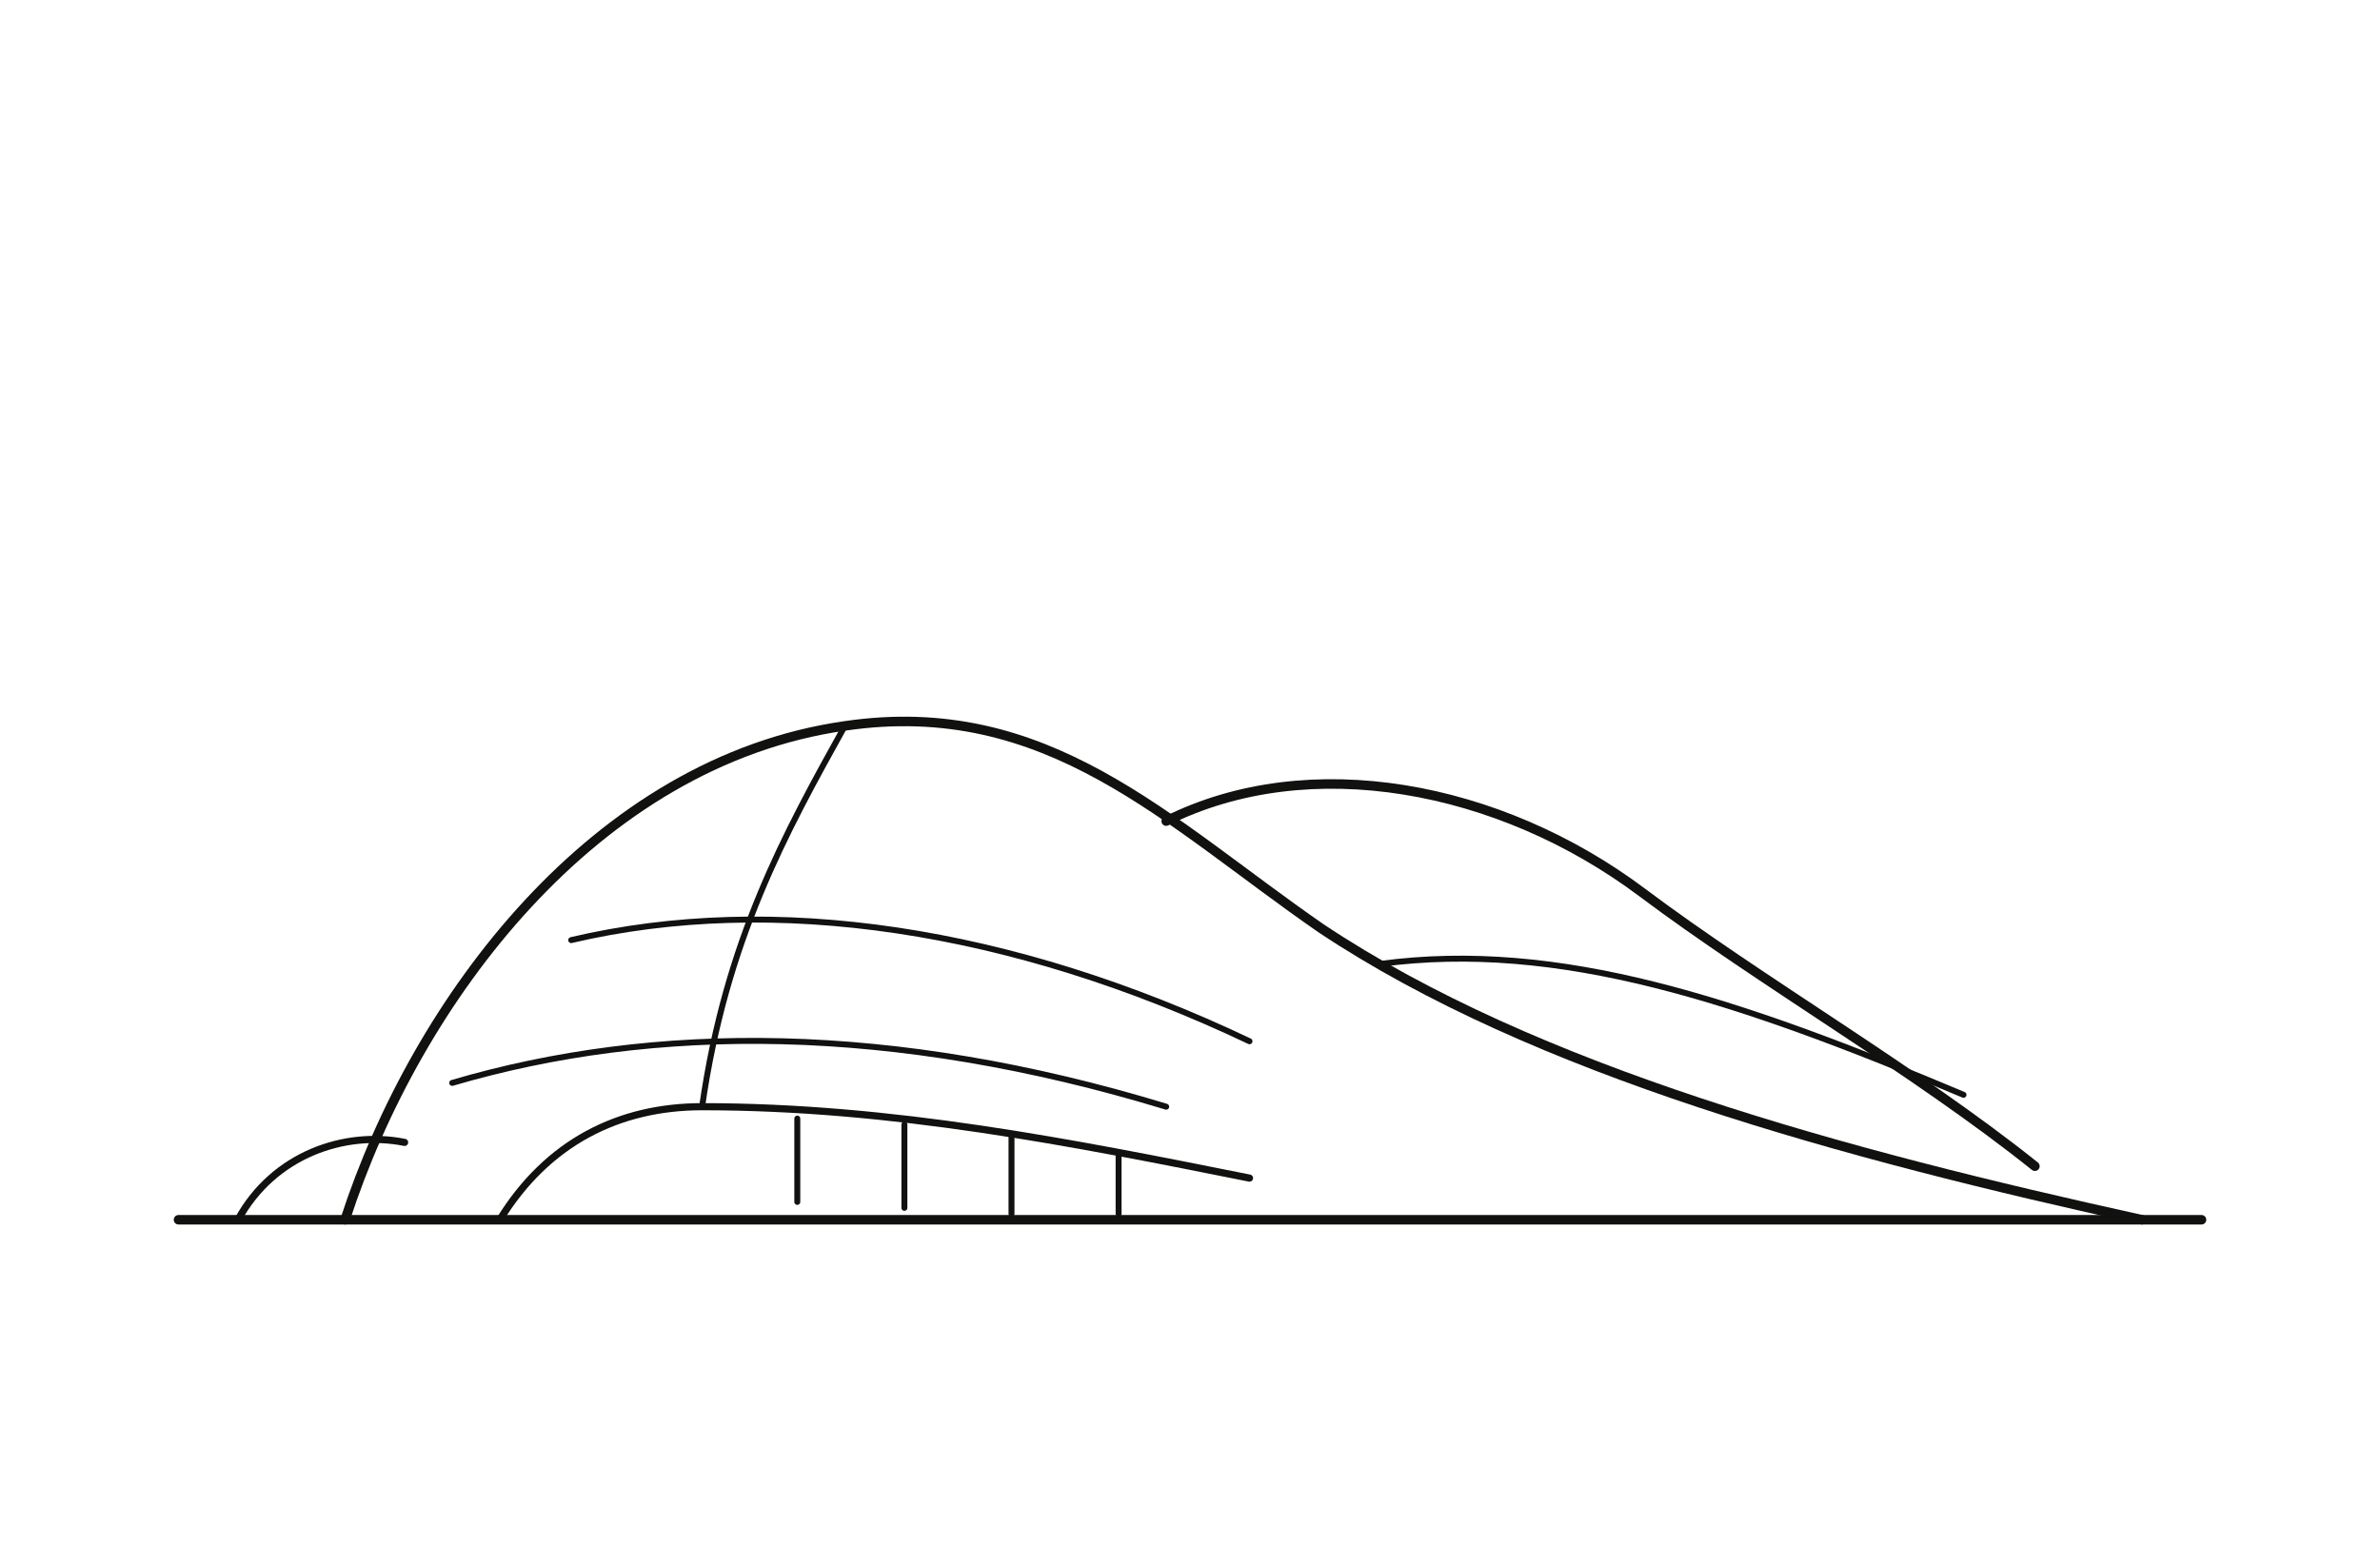
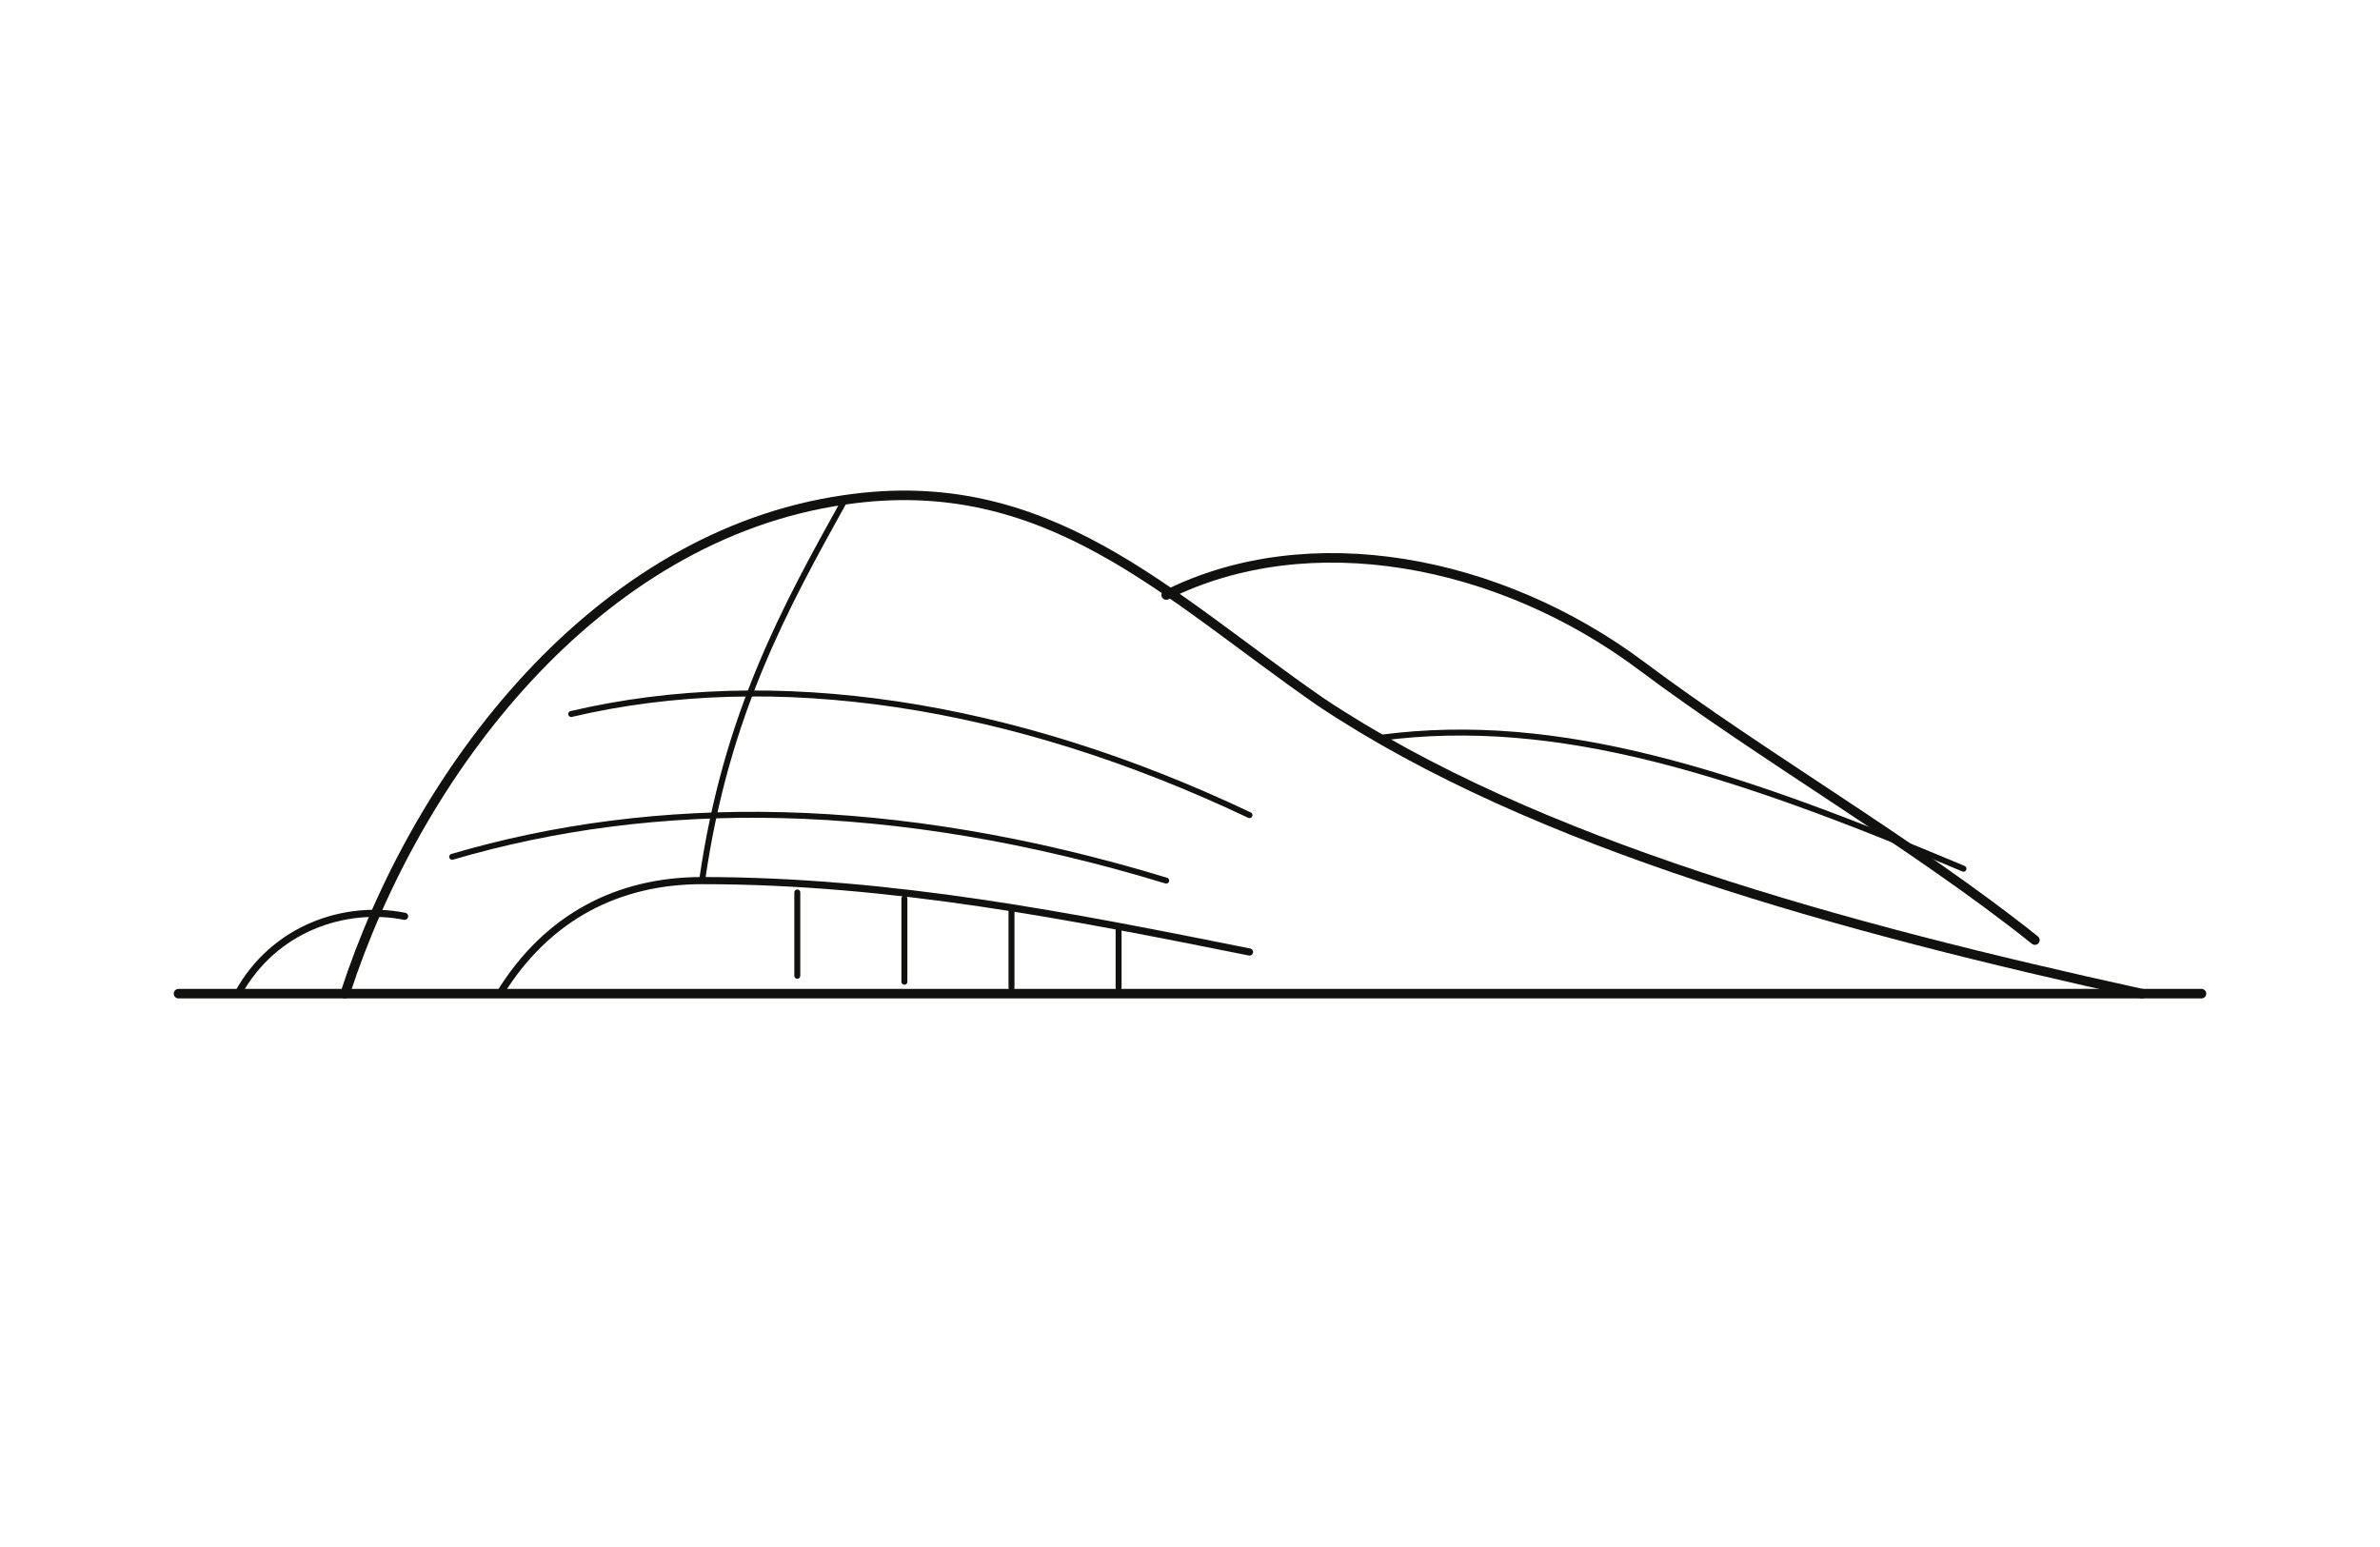
<svg xmlns="http://www.w3.org/2000/svg" viewBox="0 0 400 260" width="400" height="260">
  <rect width="400" height="260" fill="#fff" />
-   <g fill="none" stroke="#111110" stroke-linecap="round" stroke-linejoin="round">
+   <g transform="translate(0.0,-38.0) scale(1.000)" fill="none" stroke="#111110" stroke-linecap="round" stroke-linejoin="round">
    <path d="M30 205 H370" stroke-width="1.6" />
    <path d="M58 205 C70 168 100 128 142 122 C176 117 196 138 222 156 C258 180 310 194 360 205" stroke-width="1.6" />
    <path d="M196 138 C220 126 252 132 276 150 C296 165 322 180 342 196" stroke-width="1.6" />
    <path d="M84 205 C92 192 104 186 118 186 C150 186 180 192 210 198" stroke-width="1.2" />
    <path d="M118 186 C122 158 132 140 142 122" stroke-width="1.0" />
    <path d="M96 158 C130 150 170 156 210 175 M76 182 C110 172 150 172 196 186" stroke-width="1.0" />
    <path d="M232 162 C262 158 292 168 330 184" stroke-width="1.0" />
    <path d="M134 188 V202 M152 189 V203 M170 191 V204 M188 194 V204" stroke-width="1.0" />
    <path d="M40 205 C46 194 58 190 68 192" stroke-width="1.2" />
  </g>
</svg>
